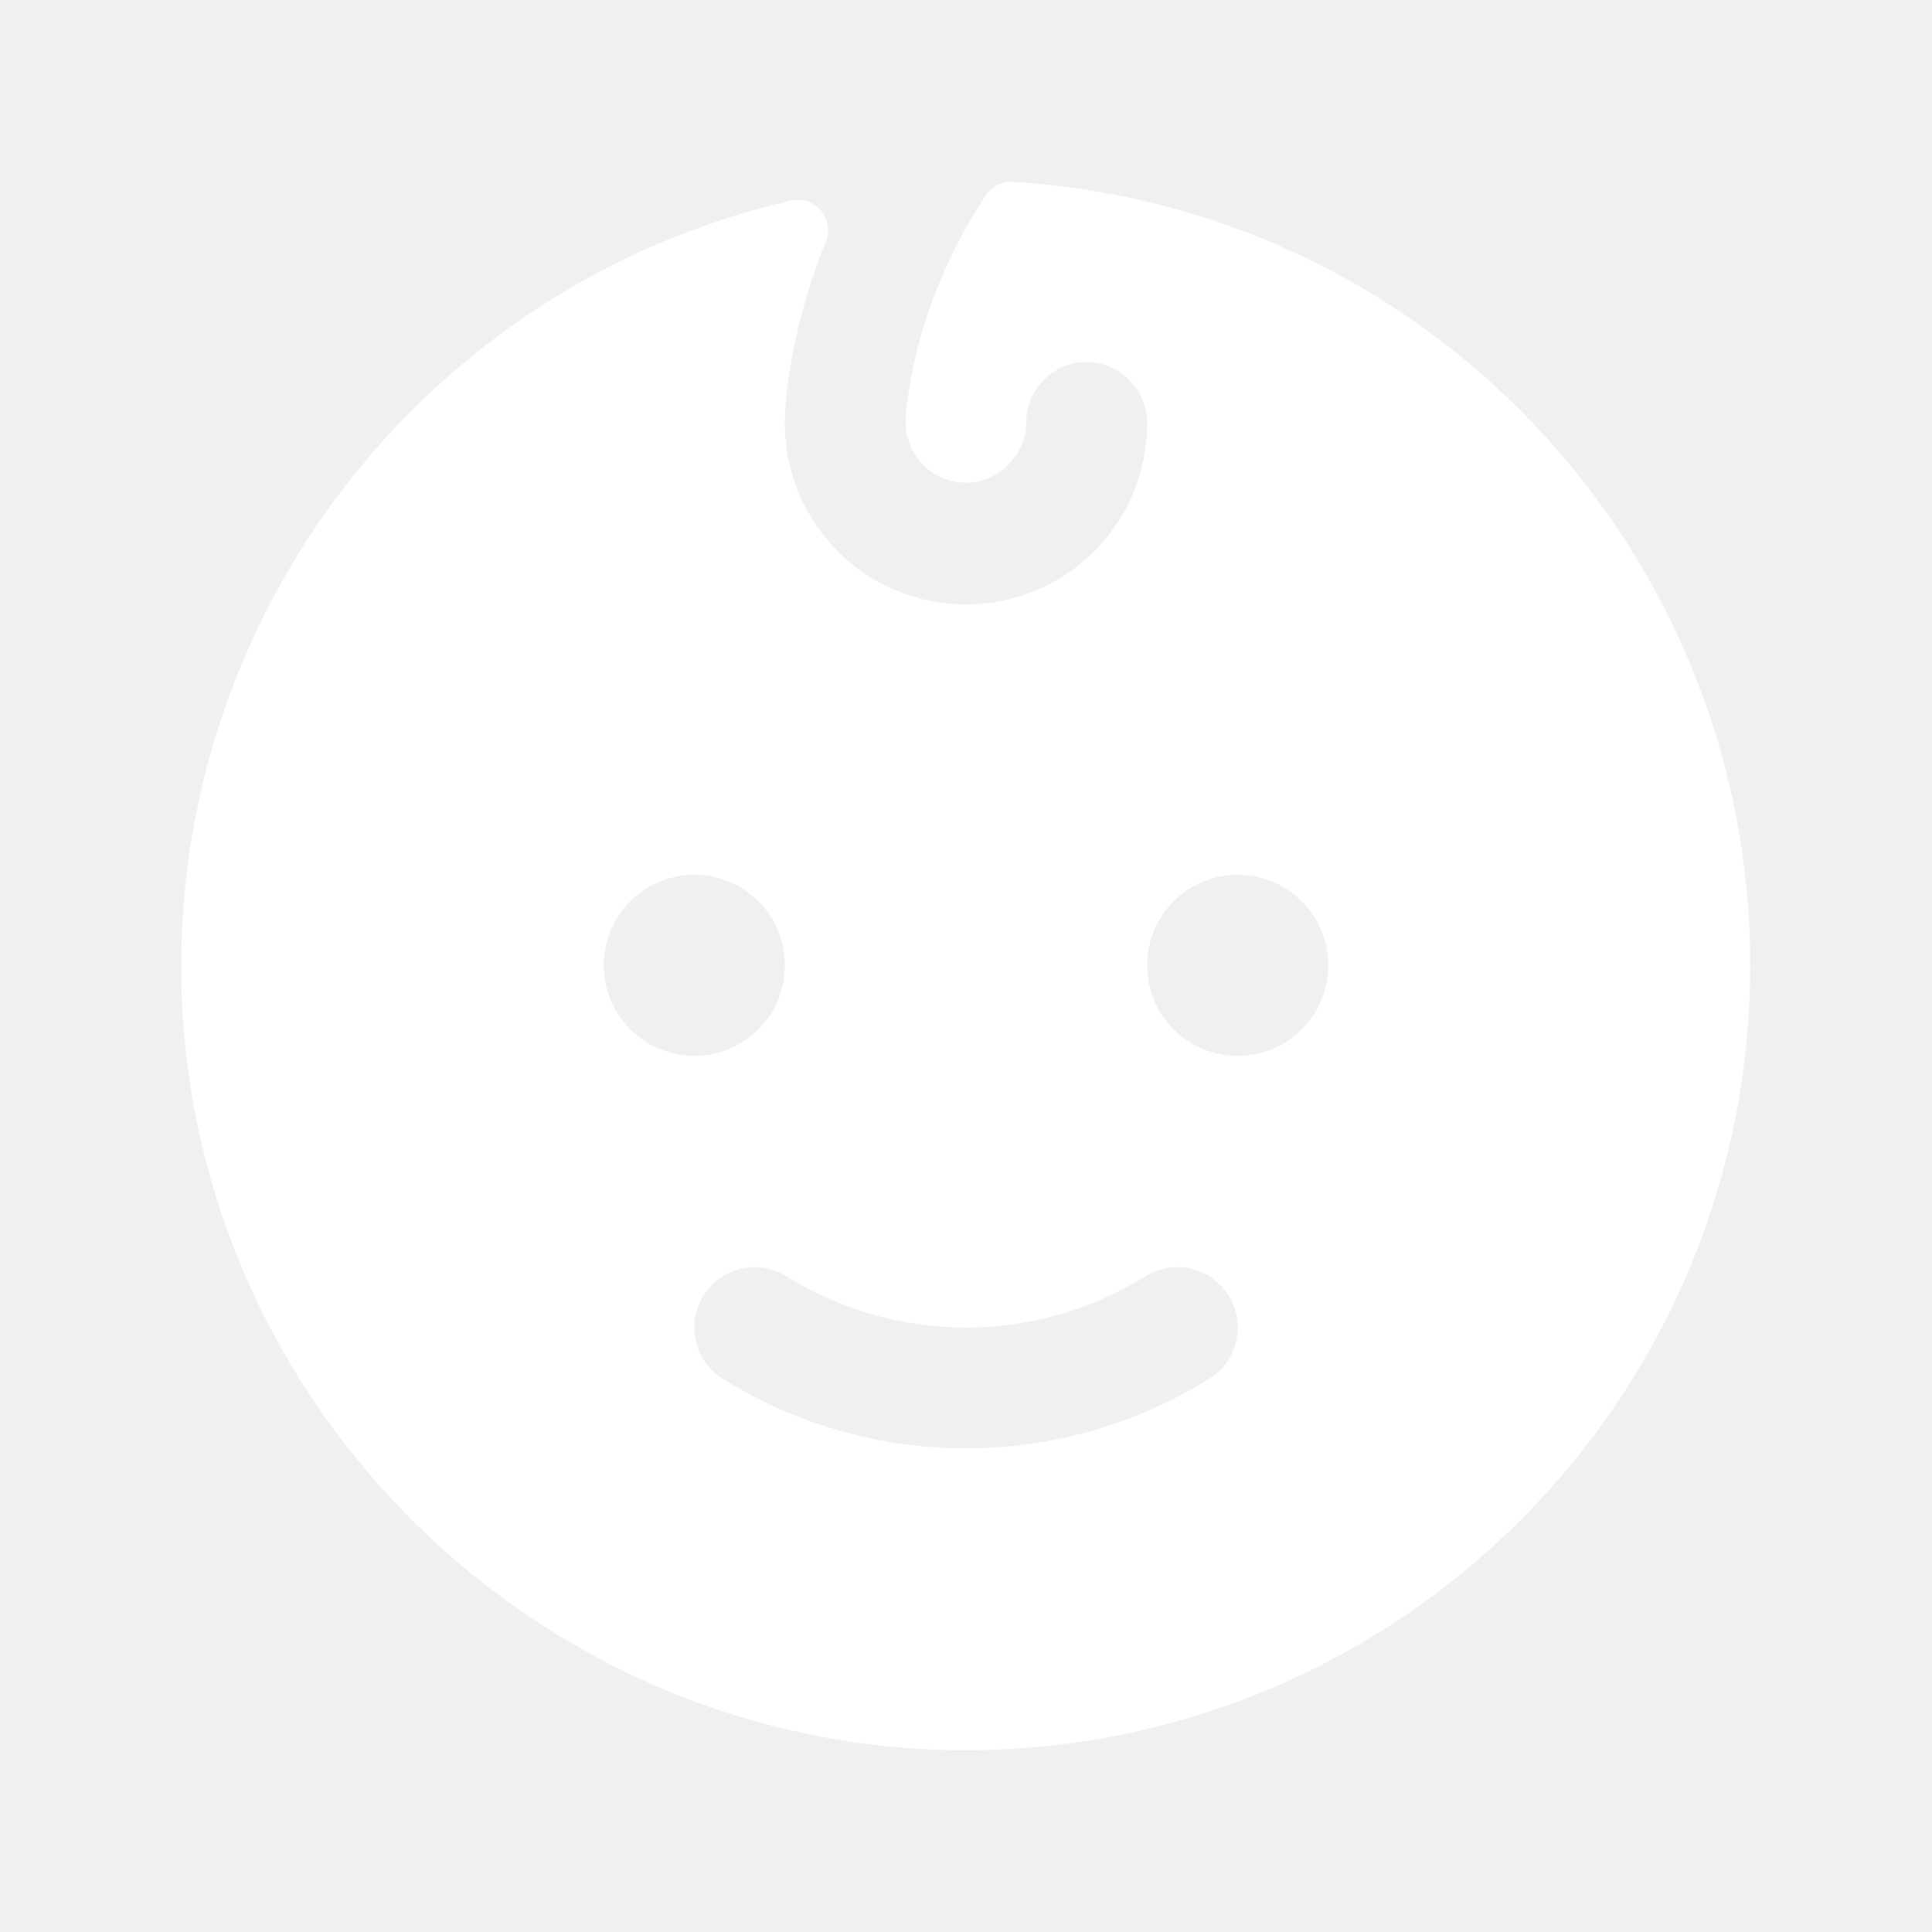
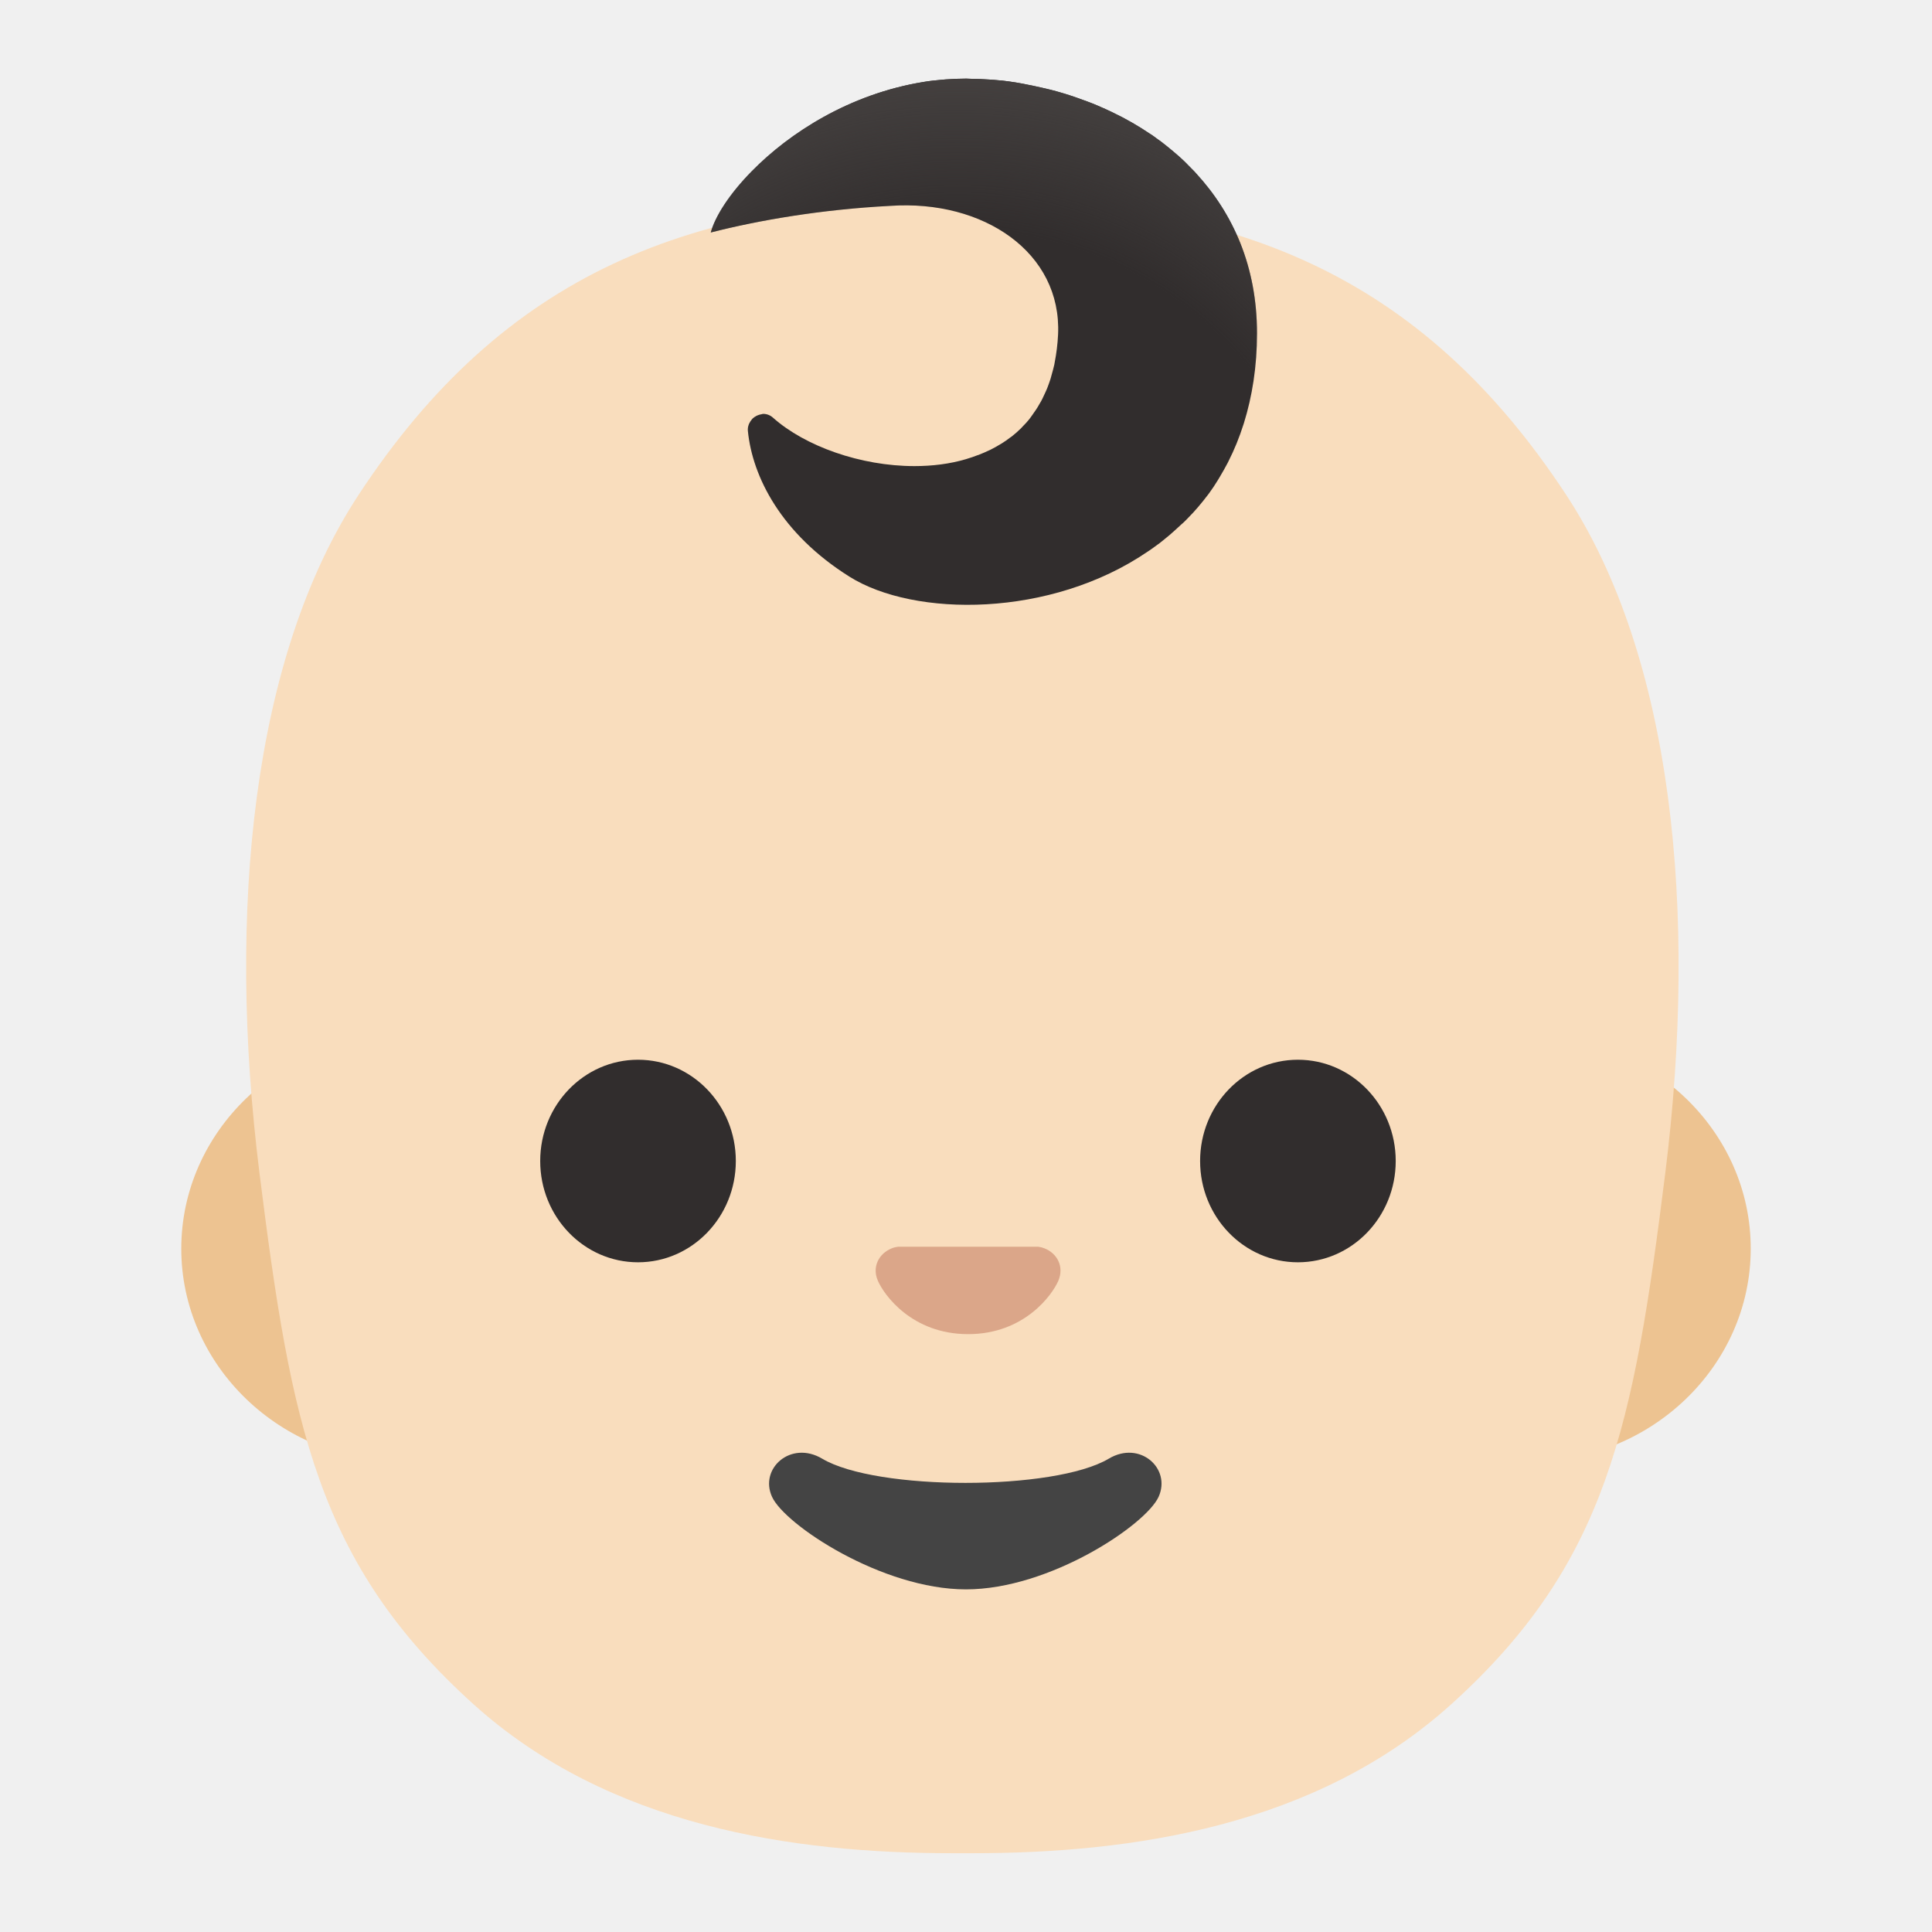
- <svg xmlns="http://www.w3.org/2000/svg" stroke="white" fill="white" stroke-width="0" viewBox="0 0 256 256" height="1em" width="1em">
-   <path d="M134.16,24.1a4,4,0,0,0-3.56,1.81C120.3,41.48,120,55.79,120,56a8,8,0,0,0,9.68,7.79A8.24,8.24,0,0,0,136,55.68,8,8,0,0,1,144.8,48a8.14,8.14,0,0,1,7.2,8.23,24,24,0,0,1-48-.27c0-.63.09-10.78,5.44-24a4,4,0,0,0-4.59-5.39A104.16,104.16,0,0,0,24.07,131.66C26,186.72,71.23,231,126.32,231.9a104,104,0,0,0,7.84-207.8ZM80,127.91a12,12,0,1,1,12,12A12,12,0,0,1,80,127.91Zm80.27,54.77a61,61,0,0,1-64.54,0,8,8,0,0,1,8.54-13.54,45,45,0,0,0,47.46,0,8,8,0,0,1,8.54,13.54ZM164,139.91a12,12,0,1,1,12-12A12,12,0,0,1,164,139.91Z" />
+ <svg xmlns="http://www.w3.org/2000/svg" width="800px" height="800px" viewBox="0 0 128 128" aria-hidden="true" role="img" class="iconify iconify--noto" preserveAspectRatio="xMidYMid meet">
+   <path d="M101.35 68.63h-74.7c-8.05 0-14.64 6.34-14.64 14.1c0 7.75 6.59 14.1 14.64 14.1h74.7c8.05 0 14.64-6.34 14.64-14.1c.01-7.76-6.58-14.1-14.64-14.1z" fill="#edc391">
+ 
+ </path>
+   <path d="M103.76 32.78c-9.61-14.62-22-19.62-40-19.62s-30.39 4.99-40 19.62c-7.04 10.72-8.74 27.57-6.57 44.93c2.09 16.69 3.82 25.85 14.18 35.2c9 8.12 21.22 9.87 31.7 9.87H64.45c10.48 0 22.71-1.75 31.7-9.87c10.36-9.35 12.09-18.51 14.18-35.2c2.17-17.36.47-34.22-6.57-44.93z" fill="#f9ddbd">
+ 
+ </path>
+   <path d="M78.65 34.38c.14-.15.28-.29.42-.44c.1-.11.2-.23.3-.34c.23-.27.45-.54.66-.82l.09-.12c.2-.27.38-.55.56-.84c.05-.08.1-.17.15-.25c.17-.29.34-.58.5-.89c.03-.05.05-.09.07-.14c.38-.75.71-1.56.98-2.41l.03-.09c.55-1.77.87-3.74.87-5.96c0-4.44-1.6-7.95-4.04-10.6c-.03-.03-.05-.05-.07-.08c-.19-.2-.39-.4-.59-.6l-.12-.12a14.326 14.326 0 0 0-.72-.64c-.2-.17-.4-.33-.6-.49c-.05-.04-.1-.07-.14-.11l-.66-.48c-.04-.02-.07-.05-.11-.07c-.8-.54-1.63-1.02-2.49-1.43c-.03-.02-.07-.03-.1-.05c-.25-.12-.5-.23-.75-.34l-.23-.1c-.22-.09-.44-.18-.66-.26c-.08-.03-.17-.06-.25-.09c-.21-.08-.42-.15-.62-.22l-.27-.09c-.21-.07-.41-.13-.62-.19c-.09-.03-.18-.05-.28-.08c-.21-.06-.42-.11-.63-.16l-.26-.06c-.23-.05-.46-.1-.68-.15c-.07-.01-.14-.03-.21-.04c-.59-.13-1.18-.22-1.77-.29c-.08-.01-.16-.01-.24-.02c-.21-.02-.41-.04-.62-.05c-.12-.01-.23-.01-.35-.02c-.17-.01-.33-.02-.49-.02c-.13 0-.26-.01-.4-.01c-.09 0-.18-.01-.26-.01h-.1c-.43 0-.86.02-1.28.05c-.08.01-.16.01-.24.02c-.43.04-.85.08-1.25.15c-4.91.8-8.88 3.38-11.36 5.9c-1.49 1.51-2.44 3-2.73 4.07h.01c3.18-.81 7.29-1.52 11.87-1.76c6.2-.43 11.38 3.1 11.13 8.52c-.03.65-.11 1.26-.22 1.83l-.03.17c-.05.22-.11.44-.17.65c-.03.1-.06.2-.08.29c-.06.18-.12.36-.19.54c-.04.11-.09.22-.14.33c-.07.16-.14.31-.21.45c-.06.12-.12.23-.19.34c-.07.13-.15.26-.23.38c-.08.12-.17.24-.25.36c-.07.1-.14.2-.22.3c-.13.16-.27.31-.41.45c-.04.04-.08.09-.12.13c-.19.19-.39.36-.6.53c-.04.03-.09.06-.13.09a6.3 6.3 0 0 1-.53.37c-.06.03-.11.07-.17.1c-.18.11-.36.21-.54.3c-.06.03-.11.06-.17.08c-.19.09-.39.18-.6.26c-.04.02-.09.04-.14.05c-.23.09-.46.17-.7.24c-.02.01-.04.01-.06.02c-1.08.32-2.24.46-3.42.46c-3.56 0-7.25-1.32-9.37-3.21a.96.96 0 0 0-.64-.25c-.05 0-.1.02-.14.03c-.04.01-.09.01-.13.03c-.06.02-.12.04-.18.07c-.1.05-.18.11-.26.18c-.02.02-.03.04-.05.06c-.07.08-.13.18-.18.28c-.01.02-.01.03-.02.05c-.05.13-.08.28-.06.44c.3 3.02 2.2 6.8 6.72 9.64c4.3 2.71 13.35 2.74 19.79-1.67l.18-.12c.19-.14.39-.28.58-.42c.08-.06.17-.13.25-.2c.28-.22.55-.45.81-.69l.39-.36c.14-.11.26-.24.38-.36z" fill="#312d2d">
+ 
+ </path>
+   <radialGradient id="IconifyId17ecdb2904d178eab5751" cx="63.428" cy="87.903" r="35.535" gradientTransform="matrix(1 0 0 -1 0 128)" gradientUnits="userSpaceOnUse">
+     <stop offset=".699" stop-color="#454140" stop-opacity="0">
+ 
+ </stop>
+     <stop offset="1" stop-color="#454140">
+ 
+ </stop>
+   </radialGradient>
+   <path d="M78.65 34.38c.14-.15.28-.29.42-.44c.1-.11.2-.23.3-.34c.23-.27.45-.54.66-.82l.09-.12c.2-.27.38-.55.56-.84c.05-.08.1-.17.15-.25c.17-.29.34-.58.5-.89c.03-.05.05-.09.07-.14c.38-.75.71-1.56.98-2.41l.03-.09c.55-1.77.87-3.74.87-5.96c0-4.44-1.6-7.95-4.04-10.6c-.03-.03-.05-.05-.07-.08c-.19-.2-.39-.4-.59-.6l-.12-.12a14.326 14.326 0 0 0-.72-.64c-.2-.17-.4-.33-.6-.49c-.05-.04-.1-.07-.14-.11l-.66-.48c-.04-.02-.07-.05-.11-.07c-.8-.54-1.63-1.02-2.49-1.43c-.03-.02-.07-.03-.1-.05c-.25-.12-.5-.23-.75-.34l-.23-.1c-.22-.09-.44-.18-.66-.26c-.08-.03-.17-.06-.25-.09c-.21-.08-.42-.15-.62-.22l-.27-.09c-.21-.07-.41-.13-.62-.19c-.09-.03-.18-.05-.28-.08c-.21-.06-.42-.11-.63-.16l-.26-.06c-.23-.05-.46-.1-.68-.15c-.07-.01-.14-.03-.21-.04c-.59-.13-1.18-.22-1.77-.29c-.08-.01-.16-.01-.24-.02c-.21-.02-.41-.04-.62-.05c-.12-.01-.23-.01-.35-.02c-.17-.01-.33-.02-.49-.02c-.13 0-.26-.01-.4-.01c-.09 0-.18-.01-.26-.01h-.1c-.43 0-.86.02-1.28.05c-.08.01-.16.01-.24.02c-.43.04-.85.08-1.25.15c-4.91.8-8.88 3.38-11.36 5.9c-1.49 1.51-2.44 3-2.73 4.07h.01c3.18-.81 7.29-1.52 11.87-1.76c6.2-.43 11.38 3.1 11.13 8.52c-.03.65-.11 1.26-.22 1.83l-.03.17c-.05.22-.11.44-.17.65c-.03.1-.06.2-.08.29c-.06.18-.12.36-.19.54c-.04.11-.09.22-.14.33c-.07.16-.14.31-.21.45c-.06.12-.12.23-.19.34c-.07.13-.15.26-.23.38c-.08.12-.17.24-.25.36c-.07.1-.14.2-.22.3c-.13.16-.27.31-.41.45c-.04.04-.08.09-.12.13c-.19.19-.39.36-.6.53c-.04.03-.09.06-.13.09a6.3 6.3 0 0 1-.53.37c-.06.03-.11.07-.17.1c-.18.11-.36.21-.54.3c-.06.03-.11.06-.17.08c-.19.09-.39.18-.6.26c-.04.02-.09.04-.14.05c-.23.09-.46.17-.7.24c-.02.01-.04.01-.06.02c-1.08.32-2.24.46-3.42.46c-3.56 0-7.25-1.32-9.37-3.21a.96.96 0 0 0-.64-.25c-.05 0-.1.02-.14.03c-.04.01-.09.01-.13.03c-.06.02-.12.04-.18.07c-.1.05-.18.11-.26.18c-.02.02-.03.04-.05.06c-.07.08-.13.18-.18.28c-.01.02-.01.03-.02.05c-.05.13-.08.28-.06.44c.3 3.02 2.2 6.8 6.72 9.64c4.3 2.71 13.35 2.74 19.79-1.67l.18-.12c.19-.14.39-.28.58-.42c.08-.06.17-.13.25-.2c.28-.22.55-.45.81-.69l.39-.36c.14-.11.26-.24.38-.36z" fill="url(#IconifyId17ecdb2904d178eab5751)">
+ 
+ </path>
+   <path d="M69.21 82.71a1.63 1.63 0 0 0-.42-.11h-9.3c-.14.02-.28.05-.42.11c-.84.34-1.31 1.22-.91 2.14c.4.93 2.25 3.54 5.98 3.54s5.58-2.61 5.98-3.54c.39-.93-.07-1.8-.91-2.14z" fill="#dba689">
+ 
+ </path>
+   <g fill="#312d2d">
+     <ellipse cx="42.27" cy="76.92" rx="6.48" ry="6.71">
+ 
+ </ellipse>
+     <ellipse cx="85.99" cy="76.92" rx="6.48" ry="6.71">
+ 
+ </ellipse>
+   </g>
+   <path d="M73.46 96.64c-3.6 2.14-15.4 2.14-18.99 0c-2.07-1.23-4.18.65-3.32 2.53c.84 1.85 7.28 6.13 12.85 6.13c5.56 0 11.92-4.28 12.76-6.13c.85-1.88-1.24-3.76-3.3-2.53z" fill="#444">
+ 
+ </path>
</svg>
